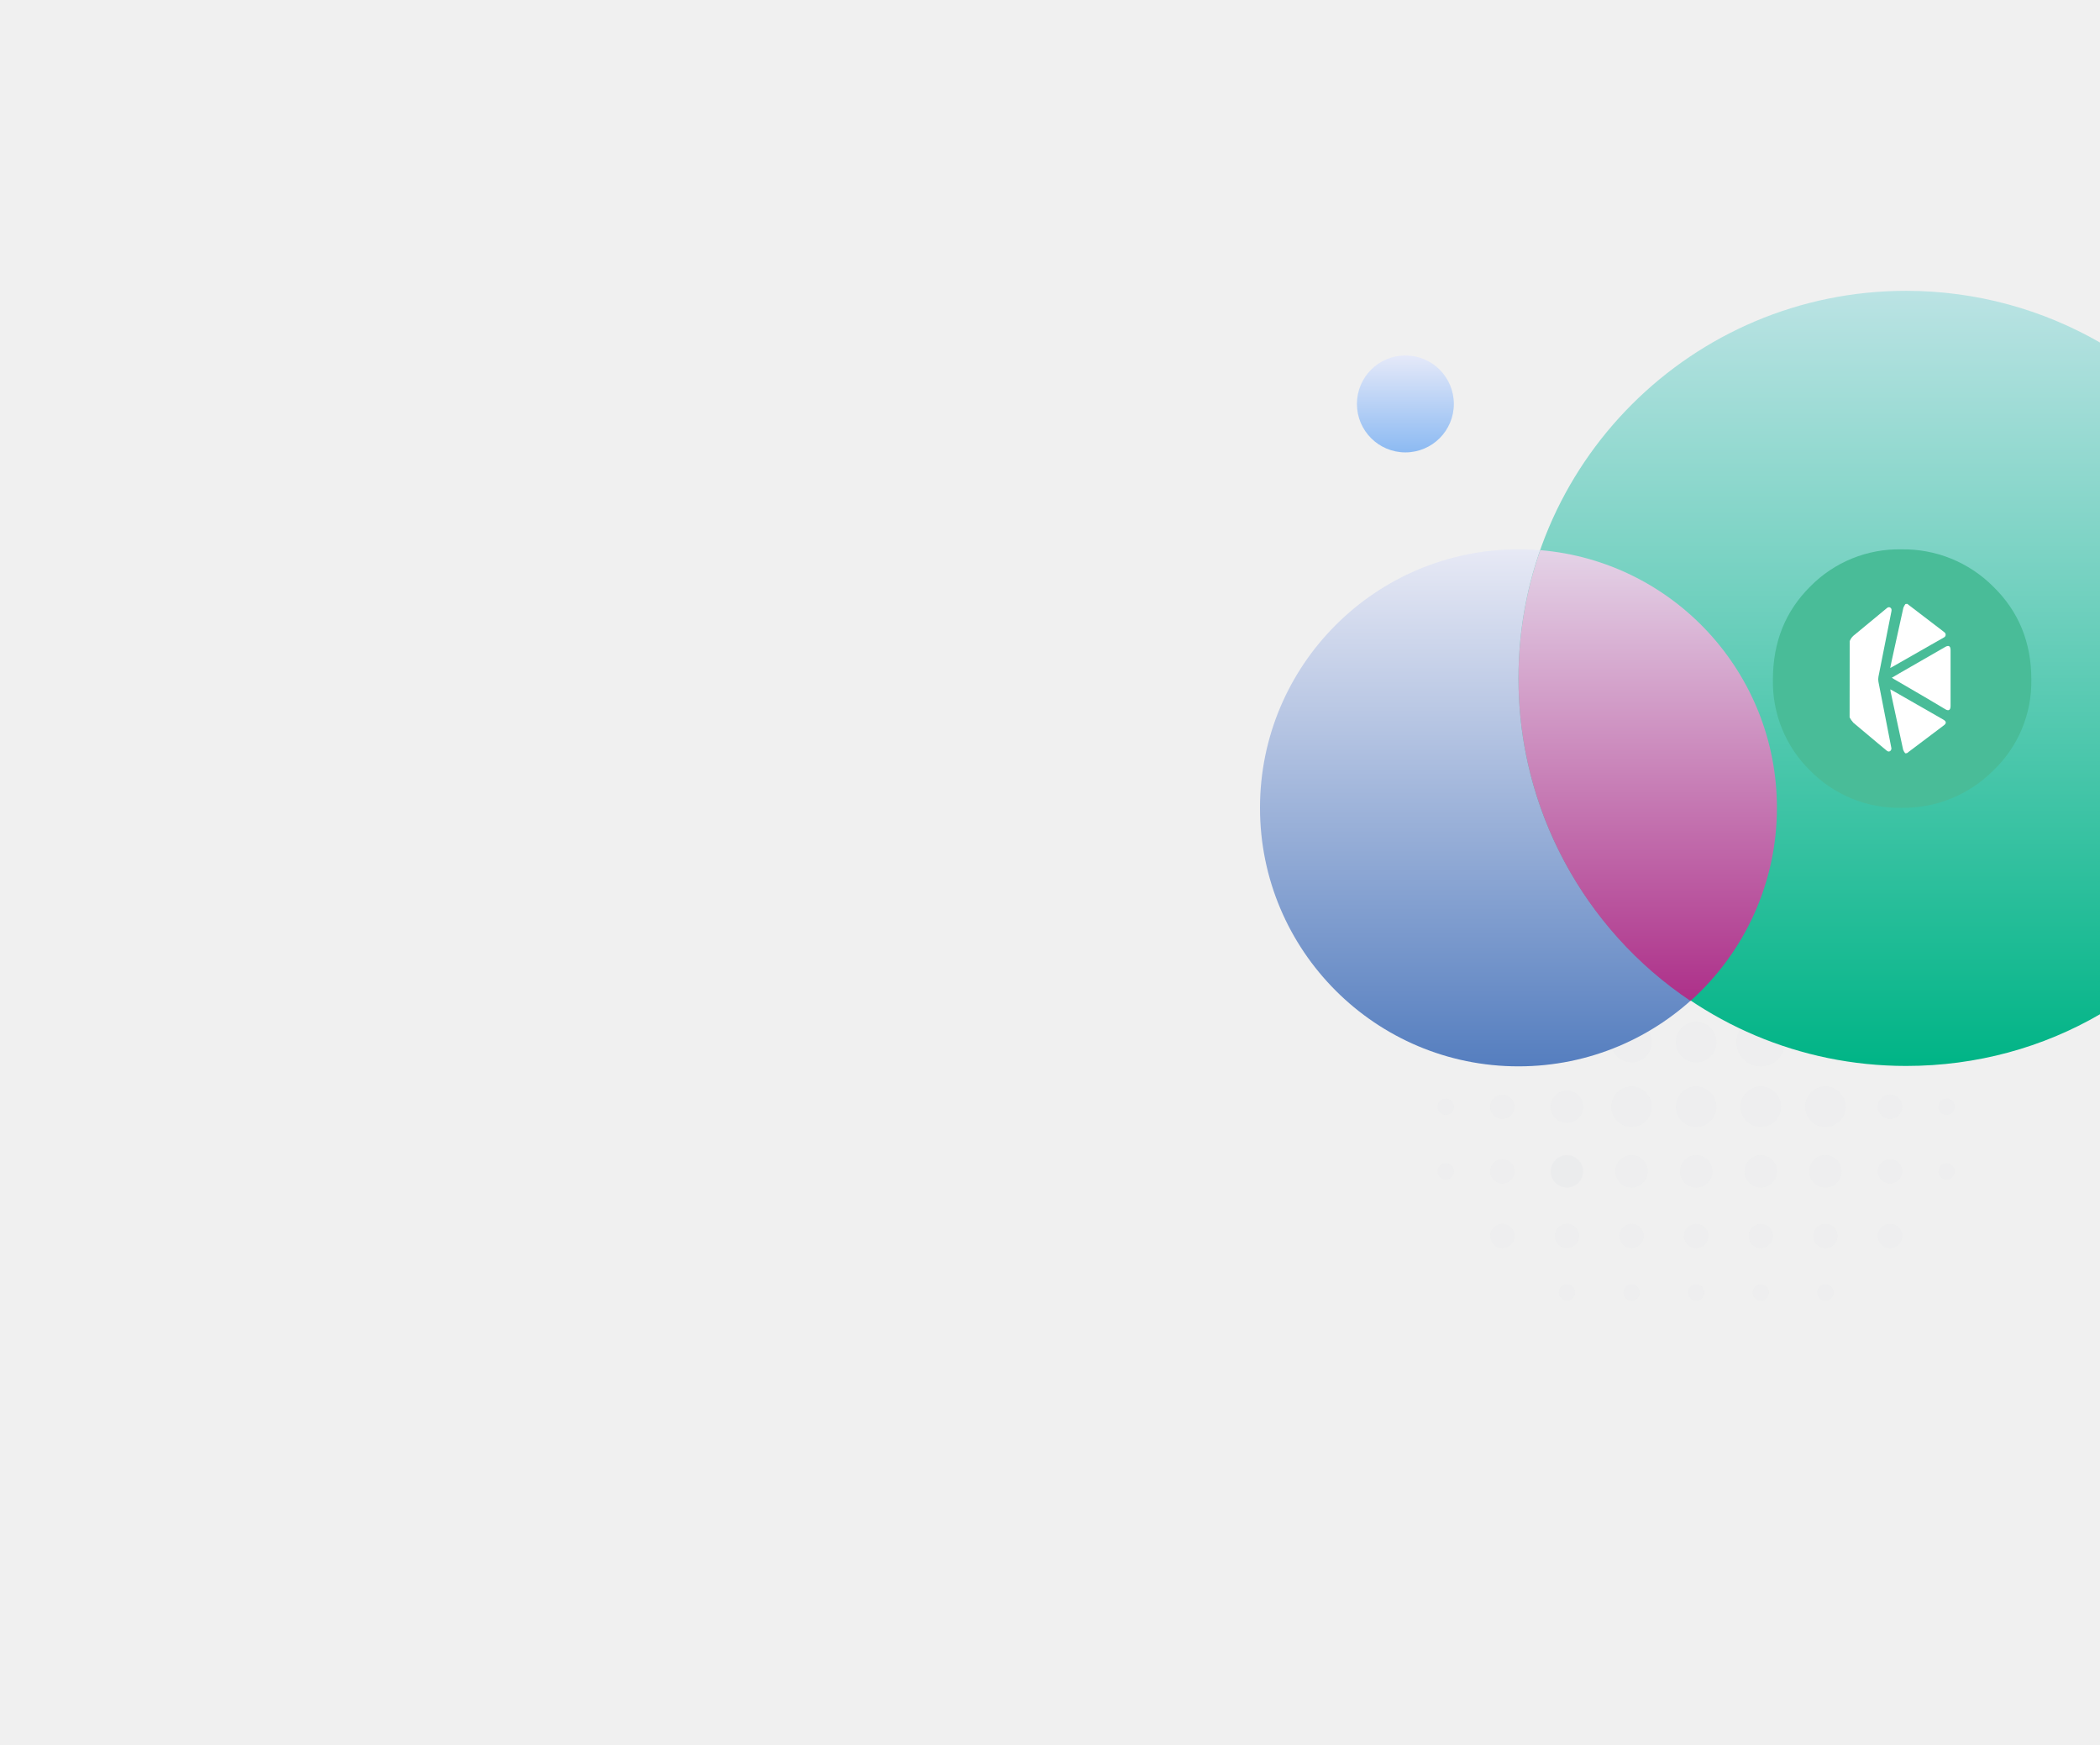
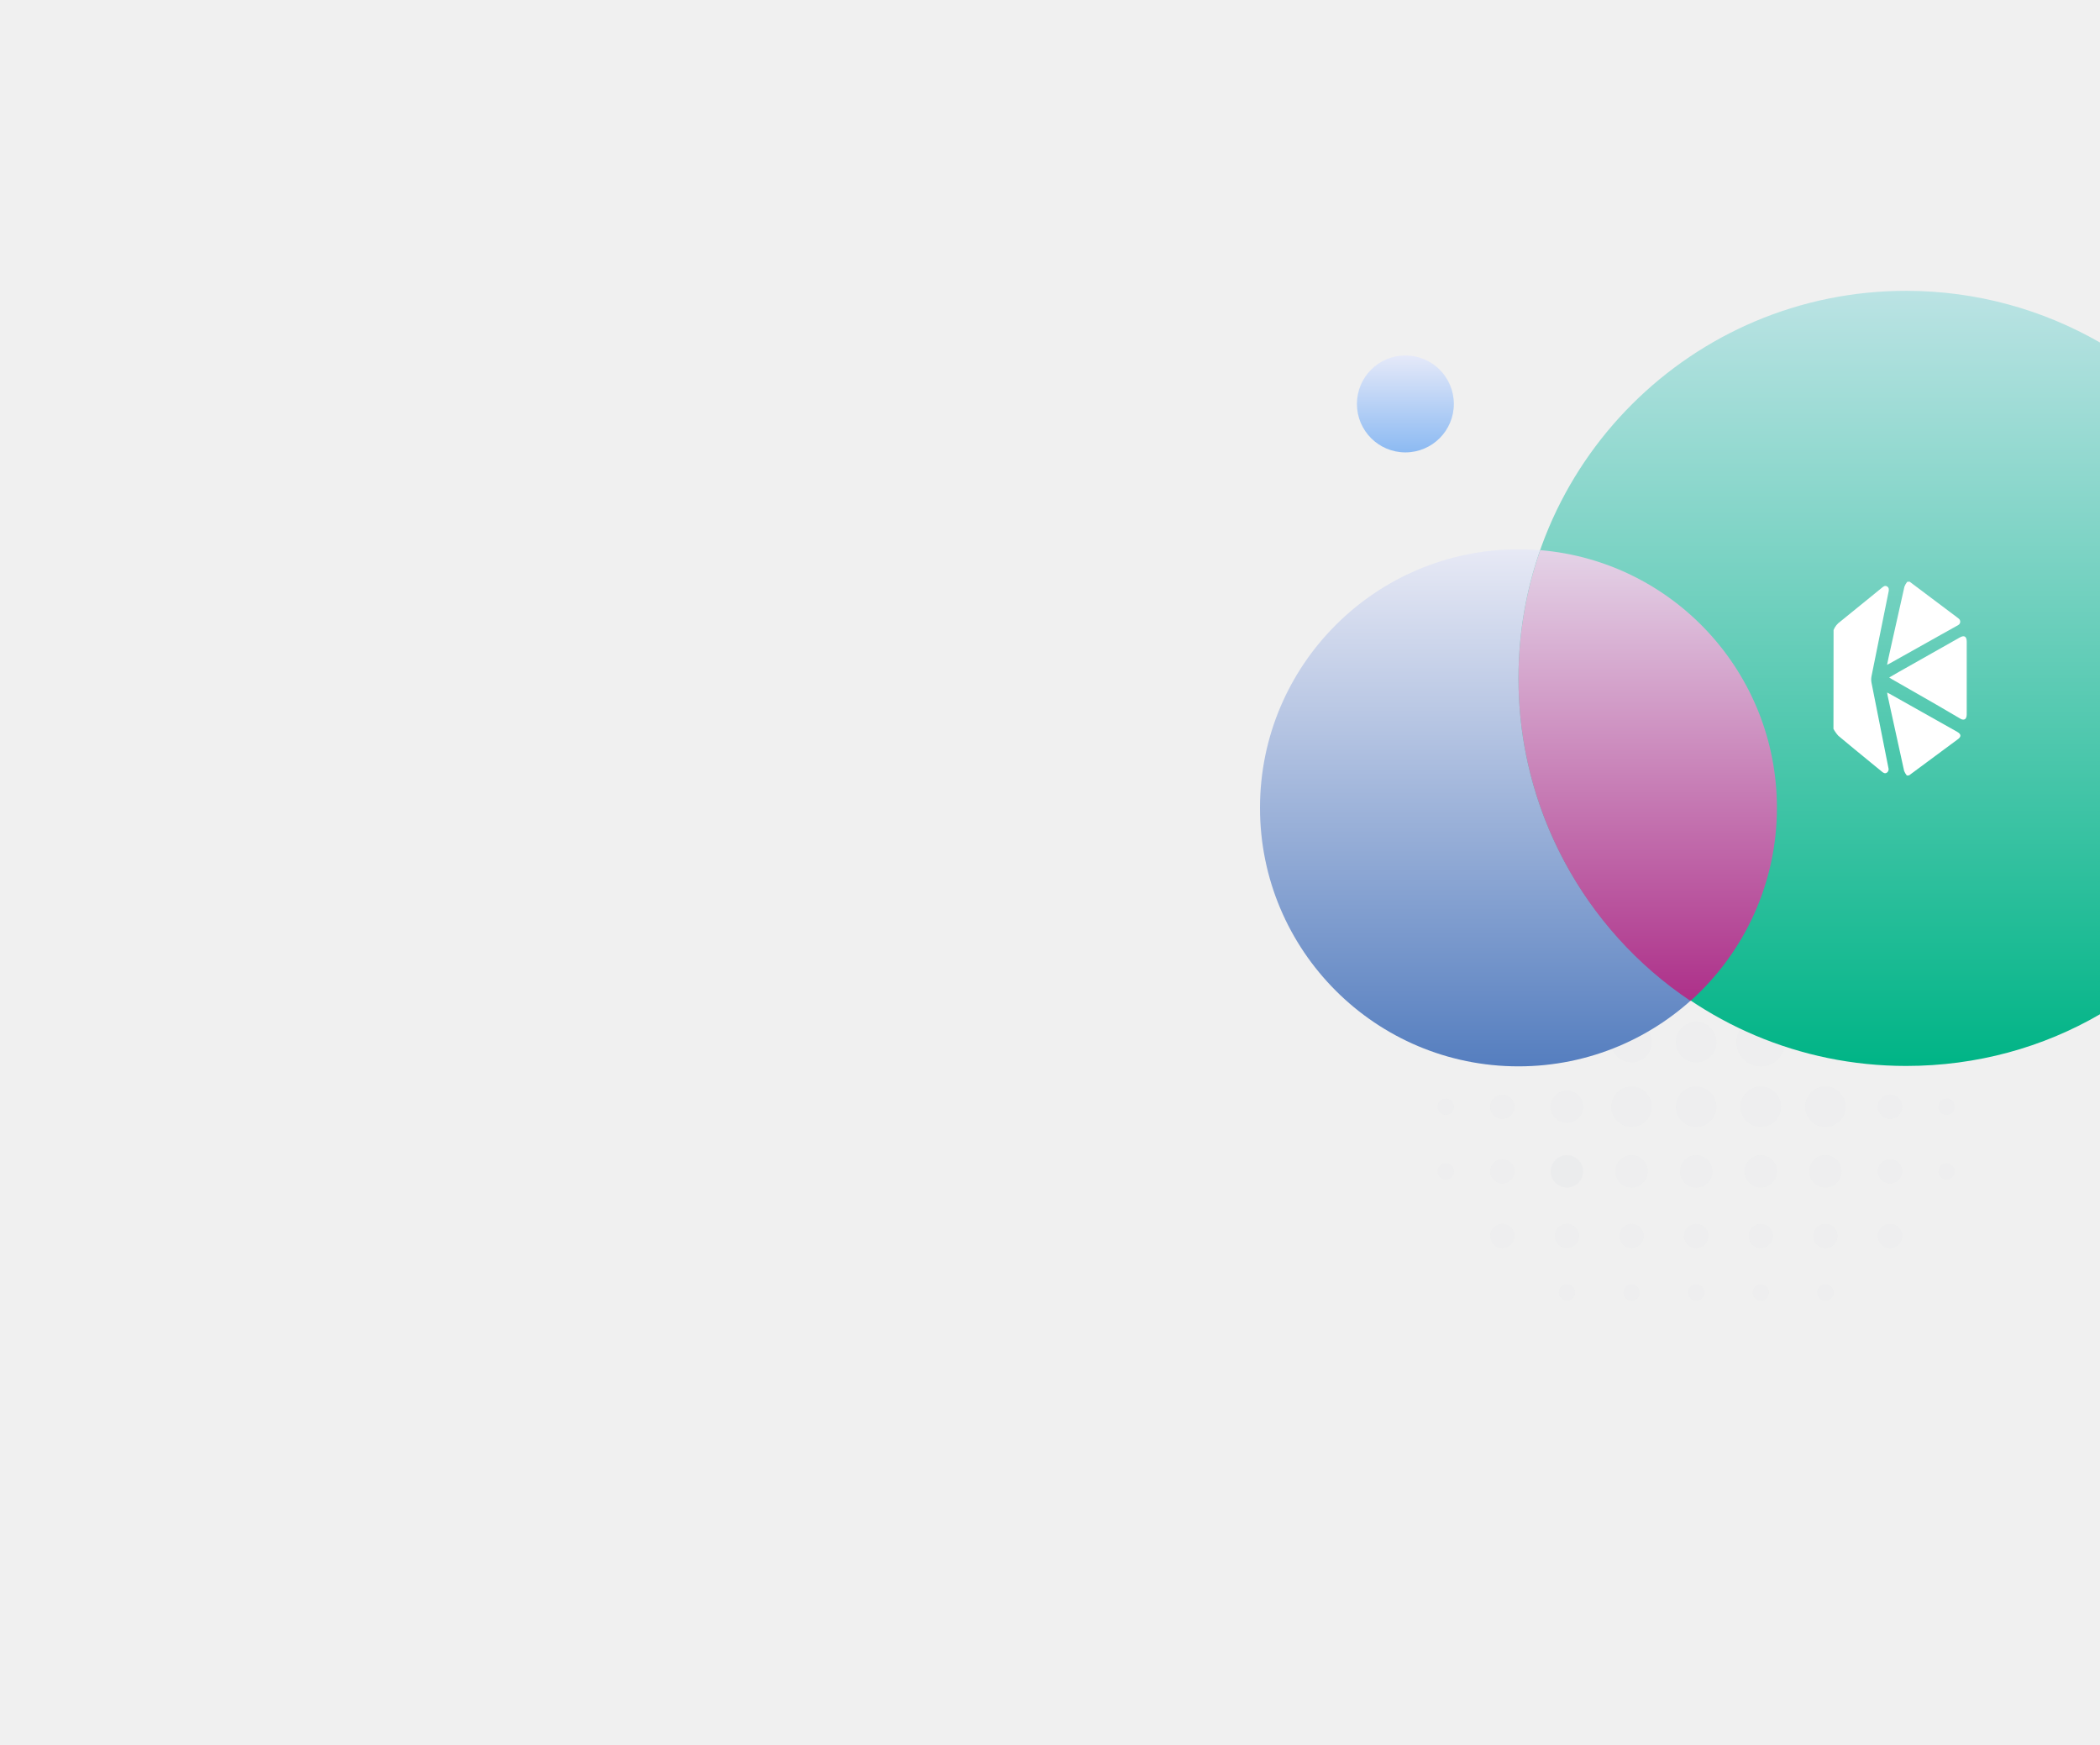
<svg xmlns="http://www.w3.org/2000/svg" width="520" height="432" viewBox="0 0 520 432" fill="none">
  <g opacity="0.2">
    <path opacity="0.2" d="M372 293C373.657 293 375 291.657 375 290C375 288.343 373.657 287 372 287C370.343 287 369 288.343 369 290C369 291.657 370.343 293 372 293Z" fill="#A9B5C7" />
    <path opacity="0.2" d="M468 293C469.657 293 471 291.657 471 290C471 288.343 469.657 287 468 287C466.343 287 465 288.343 465 290C465 291.657 466.343 293 468 293Z" fill="#A9B5C7" />
    <path opacity="0.2" d="M468 277C469.657 277 471 275.657 471 274C471 272.343 469.657 271 468 271C466.343 271 465 272.343 465 274C465 275.657 466.343 277 468 277Z" fill="#A9B5C7" />
    <path opacity="0.2" d="M372 277C373.657 277 375 275.657 375 274C375 272.343 373.657 271 372 271C370.343 271 369 272.343 369 274C369 275.657 370.343 277 372 277Z" fill="#A9B5C7" />
    <path opacity="0.2" d="M372 261C373.657 261 375 259.657 375 258C375 256.343 373.657 255 372 255C370.343 255 369 256.343 369 258C369 259.657 370.343 261 372 261Z" fill="#A9B5C7" />
    <path opacity="0.2" d="M372 245C373.657 245 375 243.657 375 242C375 240.343 373.657 239 372 239C370.343 239 369 240.343 369 242C369 243.657 370.343 245 372 245Z" fill="#A9B5C7" />
    <path opacity="0.2" d="M372 229C373.657 229 375 227.657 375 226C375 224.343 373.657 223 372 223C370.343 223 369 224.343 369 226C369 227.657 370.343 229 372 229Z" fill="#A9B5C7" />
    <path opacity="0.2" d="M358 292C359.105 292 360 291.105 360 290C360 288.895 359.105 288 358 288C356.895 288 356 288.895 356 290C356 291.105 356.895 292 358 292Z" fill="#A9B5C7" />
    <path opacity="0.2" d="M358 276C359.105 276 360 275.105 360 274C360 272.895 359.105 272 358 272C356.895 272 356 272.895 356 274C356 275.105 356.895 276 358 276Z" fill="#A9B5C7" />
    <path opacity="0.2" d="M358 260C359.105 260 360 259.105 360 258C360 256.895 359.105 256 358 256C356.895 256 356 256.895 356 258C356 259.105 356.895 260 358 260Z" fill="#A9B5C7" />
    <path opacity="0.2" d="M358 244C359.105 244 360 243.105 360 242C360 240.895 359.105 240 358 240C356.895 240 356 240.895 356 242C356 243.105 356.895 244 358 244Z" fill="#A9B5C7" />
    <path opacity="0.2" d="M358 228C359.105 228 360 227.105 360 226C360 224.895 359.105 224 358 224C356.895 224 356 224.895 356 226C356 227.105 356.895 228 358 228Z" fill="#A9B5C7" />
    <path opacity="0.2" d="M388 294C390.209 294 392 292.209 392 290C392 287.791 390.209 286 388 286C385.791 286 384 287.791 384 290C384 292.209 385.791 294 388 294Z" fill="#A9B5C7" />
    <path opacity="0.2" d="M388 278C390.209 278 392 276.209 392 274C392 271.791 390.209 270 388 270C385.791 270 384 271.791 384 274C384 276.209 385.791 278 388 278Z" fill="#A9B5C7" />
    <path opacity="0.2" d="M388 262C390.209 262 392 260.209 392 258C392 255.791 390.209 254 388 254C385.791 254 384 255.791 384 258C384 260.209 385.791 262 388 262Z" fill="#A9B5C7" />
    <path opacity="0.2" d="M388 246C390.209 246 392 244.209 392 242C392 239.791 390.209 238 388 238C385.791 238 384 239.791 384 242C384 244.209 385.791 246 388 246Z" fill="#A9B5C7" />
    <path opacity="0.2" d="M388 230C390.209 230 392 228.209 392 226C392 223.791 390.209 222 388 222C385.791 222 384 223.791 384 226C384 228.209 385.791 230 388 230Z" fill="#A9B5C7" />
    <path opacity="0.2" d="M452 309C453.657 309 455 307.657 455 306C455 304.343 453.657 303 452 303C450.343 303 449 304.343 449 306C449 307.657 450.343 309 452 309Z" fill="#A9B5C7" />
    <path opacity="0.2" d="M468 309C469.657 309 471 307.657 471 306C471 304.343 469.657 303 468 303C466.343 303 465 304.343 465 306C465 307.657 466.343 309 468 309Z" fill="#A9B5C7" />
    <path opacity="0.2" d="M436 309C437.657 309 439 307.657 439 306C439 304.343 437.657 303 436 303C434.343 303 433 304.343 433 306C433 307.657 434.343 309 436 309Z" fill="#A9B5C7" />
    <path opacity="0.2" d="M420 309C421.657 309 423 307.657 423 306C423 304.343 421.657 303 420 303C418.343 303 417 304.343 417 306C417 307.657 418.343 309 420 309Z" fill="#A9B5C7" />
    <path opacity="0.2" d="M404 309C405.657 309 407 307.657 407 306C407 304.343 405.657 303 404 303C402.343 303 401 304.343 401 306C401 307.657 402.343 309 404 309Z" fill="#A9B5C7" />
    <path opacity="0.2" d="M388 309C389.657 309 391 307.657 391 306C391 304.343 389.657 303 388 303C386.343 303 385 304.343 385 306C385 307.657 386.343 309 388 309Z" fill="#A9B5C7" />
    <path opacity="0.2" d="M372 309C373.657 309 375 307.657 375 306C375 304.343 373.657 303 372 303C370.343 303 369 304.343 369 306C369 307.657 370.343 309 372 309Z" fill="#A9B5C7" />
    <path opacity="0.2" d="M452 322C453.105 322 454 321.105 454 320C454 318.895 453.105 318 452 318C450.895 318 450 318.895 450 320C450 321.105 450.895 322 452 322Z" fill="#A9B5C7" />
    <path opacity="0.2" d="M482 292C483.105 292 484 291.105 484 290C484 288.895 483.105 288 482 288C480.895 288 480 288.895 480 290C480 291.105 480.895 292 482 292Z" fill="#A9B5C7" />
    <path opacity="0.2" d="M482 276C483.105 276 484 275.105 484 274C484 272.895 483.105 272 482 272C480.895 272 480 272.895 480 274C480 275.105 480.895 276 482 276Z" fill="#A9B5C7" />
    <path opacity="0.2" d="M436 322C437.105 322 438 321.105 438 320C438 318.895 437.105 318 436 318C434.895 318 434 318.895 434 320C434 321.105 434.895 322 436 322Z" fill="#A9B5C7" />
    <path opacity="0.2" d="M420 322C421.105 322 422 321.105 422 320C422 318.895 421.105 318 420 318C418.895 318 418 318.895 418 320C418 321.105 418.895 322 420 322Z" fill="#A9B5C7" />
    <path opacity="0.2" d="M404 322C405.105 322 406 321.105 406 320C406 318.895 405.105 318 404 318C402.895 318 402 318.895 402 320C402 321.105 402.895 322 404 322Z" fill="#A9B5C7" />
    <path opacity="0.2" d="M388 322C389.105 322 390 321.105 390 320C390 318.895 389.105 318 388 318C386.895 318 386 318.895 386 320C386 321.105 386.895 322 388 322Z" fill="#A9B5C7" />
    <path opacity="0.2" d="M452 294C454.209 294 456 292.209 456 290C456 287.791 454.209 286 452 286C449.791 286 448 287.791 448 290C448 292.209 449.791 294 452 294Z" fill="#A9B5C7" />
    <path opacity="0.2" d="M436 294C438.209 294 440 292.209 440 290C440 287.791 438.209 286 436 286C433.791 286 432 287.791 432 290C432 292.209 433.791 294 436 294Z" fill="#A9B5C7" />
    <path opacity="0.2" d="M420 294C422.209 294 424 292.209 424 290C424 287.791 422.209 286 420 286C417.791 286 416 287.791 416 290C416 292.209 417.791 294 420 294Z" fill="#A9B5C7" />
    <path opacity="0.2" d="M404 294C406.209 294 408 292.209 408 290C408 287.791 406.209 286 404 286C401.791 286 400 287.791 400 290C400 292.209 401.791 294 404 294Z" fill="#A9B5C7" />
    <path opacity="0.2" d="M404 279C406.761 279 409 276.761 409 274C409 271.239 406.761 269 404 269C401.239 269 399 271.239 399 274C399 276.761 401.239 279 404 279Z" fill="#A9B5C7" />
    <path opacity="0.2" d="M420 279C422.761 279 425 276.761 425 274C425 271.239 422.761 269 420 269C417.239 269 415 271.239 415 274C415 276.761 417.239 279 420 279Z" fill="#A9B5C7" />
    <path opacity="0.2" d="M436 279C438.761 279 441 276.761 441 274C441 271.239 438.761 269 436 269C433.239 269 431 271.239 431 274C431 276.761 433.239 279 436 279Z" fill="#A9B5C7" />
    <path opacity="0.2" d="M452 279C454.761 279 457 276.761 457 274C457 271.239 454.761 269 452 269C449.239 269 447 271.239 447 274C447 276.761 449.239 279 452 279Z" fill="#A9B5C7" />
    <path opacity="0.2" d="M404 263C406.761 263 409 260.761 409 258C409 255.239 406.761 253 404 253C401.239 253 399 255.239 399 258C399 260.761 401.239 263 404 263Z" fill="#A9B5C7" />
    <path opacity="0.2" d="M420 263C422.761 263 425 260.761 425 258C425 255.239 422.761 253 420 253C417.239 253 415 255.239 415 258C415 260.761 417.239 263 420 263Z" fill="#A9B5C7" />
    <path opacity="0.2" d="M436 264C439.314 264 442 261.314 442 258C442 254.686 439.314 252 436 252C432.686 252 430 254.686 430 258C430 261.314 432.686 264 436 264Z" fill="#A9B5C7" />
    <path opacity="0.2" d="M388 294C390.209 294 392 292.209 392 290C392 287.791 390.209 286 388 286C385.791 286 384 287.791 384 290C384 292.209 385.791 294 388 294Z" fill="#A9B5C7" />
  </g>
  <path d="M376 264C411.346 264 440 235.346 440 200C440 164.654 411.346 136 376 136C340.654 136 312 164.654 312 200C312 235.346 340.654 264 376 264Z" fill="url(#paint0_linear)" />
  <path d="M472 72C489.5 72 505.9 76.7 520 84.8V251.1C505.9 259.3 489.5 263.9 472 263.9C419 263.9 376 220.9 376 167.9C376 114.9 419 72 472 72Z" fill="url(#paint1_linear)" />
  <path d="M348 112C354.627 112 360 106.627 360 100C360 93.373 354.627 88 348 88C341.373 88 336 93.373 336 100C336 106.627 341.373 112 348 112Z" fill="url(#paint2_linear)" />
  <path d="M376 168C376 157.2 377.8 146.4 381.4 136.2C414.5 139 440 166.7 440 200C440 218.3 432.2 235.6 418.6 247.8C392 230 376 200 376 168Z" fill="url(#paint3_linear)" />
-   <path d="M493.527 190.802C490.546 193.784 486.997 196.134 483.09 197.713C479.184 199.292 475 200.068 470.788 199.994C466.603 200.076 462.445 199.303 458.567 197.721C454.69 196.14 451.176 193.783 448.239 190.794C445.232 187.862 442.861 184.341 441.273 180.451C439.685 176.56 438.914 172.384 439.008 168.182C439.008 158.987 442.09 151.326 448.254 145.198C451.193 142.211 454.71 139.855 458.588 138.274C462.466 136.694 466.626 135.922 470.812 136.006C475.023 135.935 479.206 136.712 483.111 138.293C487.016 139.873 490.563 142.224 493.543 145.206C499.844 151.339 502.995 159.003 502.995 168.197C503.074 172.418 502.273 176.608 500.643 180.501C499.013 184.393 496.589 187.902 493.527 190.802Z" fill="#49BC98" />
-   <path d="M481.215 156.331L472.279 149.5L471.828 149.536C471.613 149.814 471.439 150.124 471.313 150.455C470.523 153.981 469.75 157.517 468.978 161.05L468.977 161.053L468.976 161.061C468.764 162.031 468.551 163.002 468.339 163.972C468.268 164.307 468.201 164.646 468.124 165.031L468.057 165.372C468.16 165.317 468.248 165.272 468.327 165.233C468.437 165.177 468.528 165.131 468.614 165.08L478.22 159.598C479.284 159 480.341 158.402 481.398 157.789C481.505 157.733 481.595 157.649 481.661 157.546C481.728 157.443 481.768 157.325 481.778 157.202C481.788 157.078 481.767 156.955 481.718 156.842C481.669 156.729 481.593 156.631 481.497 156.557L481.215 156.331Z" fill="white" />
-   <path d="M459.297 157.104C458.728 157.503 458.285 158.066 458.021 158.723L458 177.598C458.251 178.075 458.559 178.519 458.916 178.918C460.93 180.633 462.967 182.328 465.002 184.022L465.003 184.023C465.71 184.61 466.415 185.198 467.12 185.785C467.388 186.011 467.676 186.179 468.015 185.96C468.157 185.859 468.263 185.712 468.316 185.542C468.368 185.371 468.364 185.188 468.304 185.02C467.237 179.62 466.182 174.215 465.139 168.806C465.058 168.389 465.058 167.961 465.139 167.544C466.196 162.154 467.265 156.769 468.346 151.388C468.424 150.995 468.416 150.63 468.05 150.411C467.684 150.193 467.395 150.404 467.12 150.637C466.386 151.244 465.653 151.852 464.92 152.46C463.048 154.012 461.176 155.564 459.297 157.104Z" fill="white" />
-   <path d="M471.764 186.5C471.555 186.235 471.384 185.941 471.257 185.625C470.433 181.868 469.627 178.103 468.821 174.338C468.599 173.303 468.378 172.268 468.156 171.233C468.156 171.127 468.134 171.02 468.107 170.888C468.093 170.821 468.078 170.748 468.064 170.665C468.131 170.698 468.19 170.727 468.245 170.754C468.371 170.815 468.471 170.864 468.564 170.92L481.208 178.16C481.99 178.612 482.019 179.1 481.279 179.618L472.279 186.398L472.215 186.464L471.764 186.5Z" fill="white" />
-   <path d="M470.277 166.721L468.452 167.792L468.924 168.091L477.268 172.954L481.828 175.666C482.265 175.921 482.667 175.878 482.857 175.535C482.962 175.308 483.01 175.057 482.998 174.806V160.954C482.998 159.948 482.533 159.671 481.687 160.159L470.277 166.721Z" fill="white" />
+   <path d="M484.644 152.862L472.848 144L472.252 144.047C471.969 144.408 471.74 144.81 471.573 145.239C470.53 149.814 469.51 154.4 468.491 158.984L468.49 158.987L468.488 158.997C468.208 160.257 467.928 161.516 467.647 162.774C467.553 163.209 467.465 163.649 467.364 164.148L467.275 164.59C467.411 164.519 467.528 164.461 467.631 164.41C467.776 164.338 467.896 164.278 468.01 164.212L480.69 157.099C482.095 156.324 483.49 155.548 484.886 154.754C485.026 154.68 485.146 154.572 485.233 154.438C485.321 154.305 485.373 154.151 485.386 153.991C485.4 153.832 485.372 153.671 485.308 153.525C485.243 153.378 485.142 153.251 485.016 153.155L484.644 152.862Z" fill="white" />
+   <path d="M455.712 153.865C454.961 154.383 454.376 155.113 454.028 155.965L454 180.452C454.332 181.071 454.738 181.646 455.209 182.163C457.868 184.389 460.557 186.588 463.243 188.785L463.244 188.786C464.177 189.548 465.108 190.31 466.038 191.073C466.392 191.366 466.773 191.584 467.219 191.3C467.408 191.169 467.548 190.978 467.617 190.757C467.686 190.536 467.68 190.297 467.601 190.08C466.193 183.075 464.801 176.063 463.424 169.045C463.317 168.505 463.317 167.949 463.424 167.409C464.819 160.416 466.23 153.43 467.657 146.45C467.759 145.939 467.75 145.466 467.266 145.182C466.782 144.899 466.401 145.173 466.038 145.475C465.07 146.263 464.102 147.051 463.134 147.84C460.663 149.853 458.192 151.866 455.712 153.865Z" fill="white" />
+   <path d="M472.169 192C471.892 191.657 471.667 191.274 471.499 190.865C470.412 185.991 469.347 181.106 468.284 176.223C467.991 174.88 467.698 173.537 467.406 172.195C467.406 172.057 467.377 171.918 467.341 171.747C467.323 171.66 467.303 171.565 467.285 171.457C467.372 171.5 467.451 171.538 467.524 171.573C467.69 171.652 467.822 171.716 467.945 171.788L484.635 181.18C485.667 181.766 485.704 182.4 484.728 183.072L472.848 191.868L472.764 191.953L472.169 192Z" fill="white" />
+   <path d="M470.206 166.34L467.796 167.731L468.42 168.118L479.434 174.427L485.453 177.945C486.03 178.276 486.56 178.22 486.812 177.775C486.95 177.48 487.014 177.155 486.998 176.829V158.859C486.998 157.554 486.384 157.194 485.267 157.828L470.206 166.34Z" fill="white" />
  <defs>
    <linearGradient id="paint0_linear" x1="376.002" y1="263.998" x2="376.002" y2="135.998" gradientUnits="userSpaceOnUse">
      <stop stop-color="#557EBF" />
      <stop offset="1" stop-color="#E7E9F5" />
    </linearGradient>
    <linearGradient id="paint1_linear" x1="447.995" y1="263.905" x2="447.995" y2="72.001" gradientUnits="userSpaceOnUse">
      <stop stop-color="#00B486" />
      <stop offset="1" stop-color="#BBE3E4" />
    </linearGradient>
    <linearGradient id="paint2_linear" x1="348" y1="111.998" x2="348" y2="87.998" gradientUnits="userSpaceOnUse">
      <stop stop-color="#8CBAF2" />
      <stop offset="1" stop-color="#E5E9F9" />
    </linearGradient>
    <linearGradient id="paint3_linear" x1="408.001" y1="247.795" x2="408.001" y2="136.195" gradientUnits="userSpaceOnUse">
      <stop stop-color="#AD3089" />
      <stop offset="1" stop-color="#E4D3E7" />
    </linearGradient>
  </defs>
</svg>
